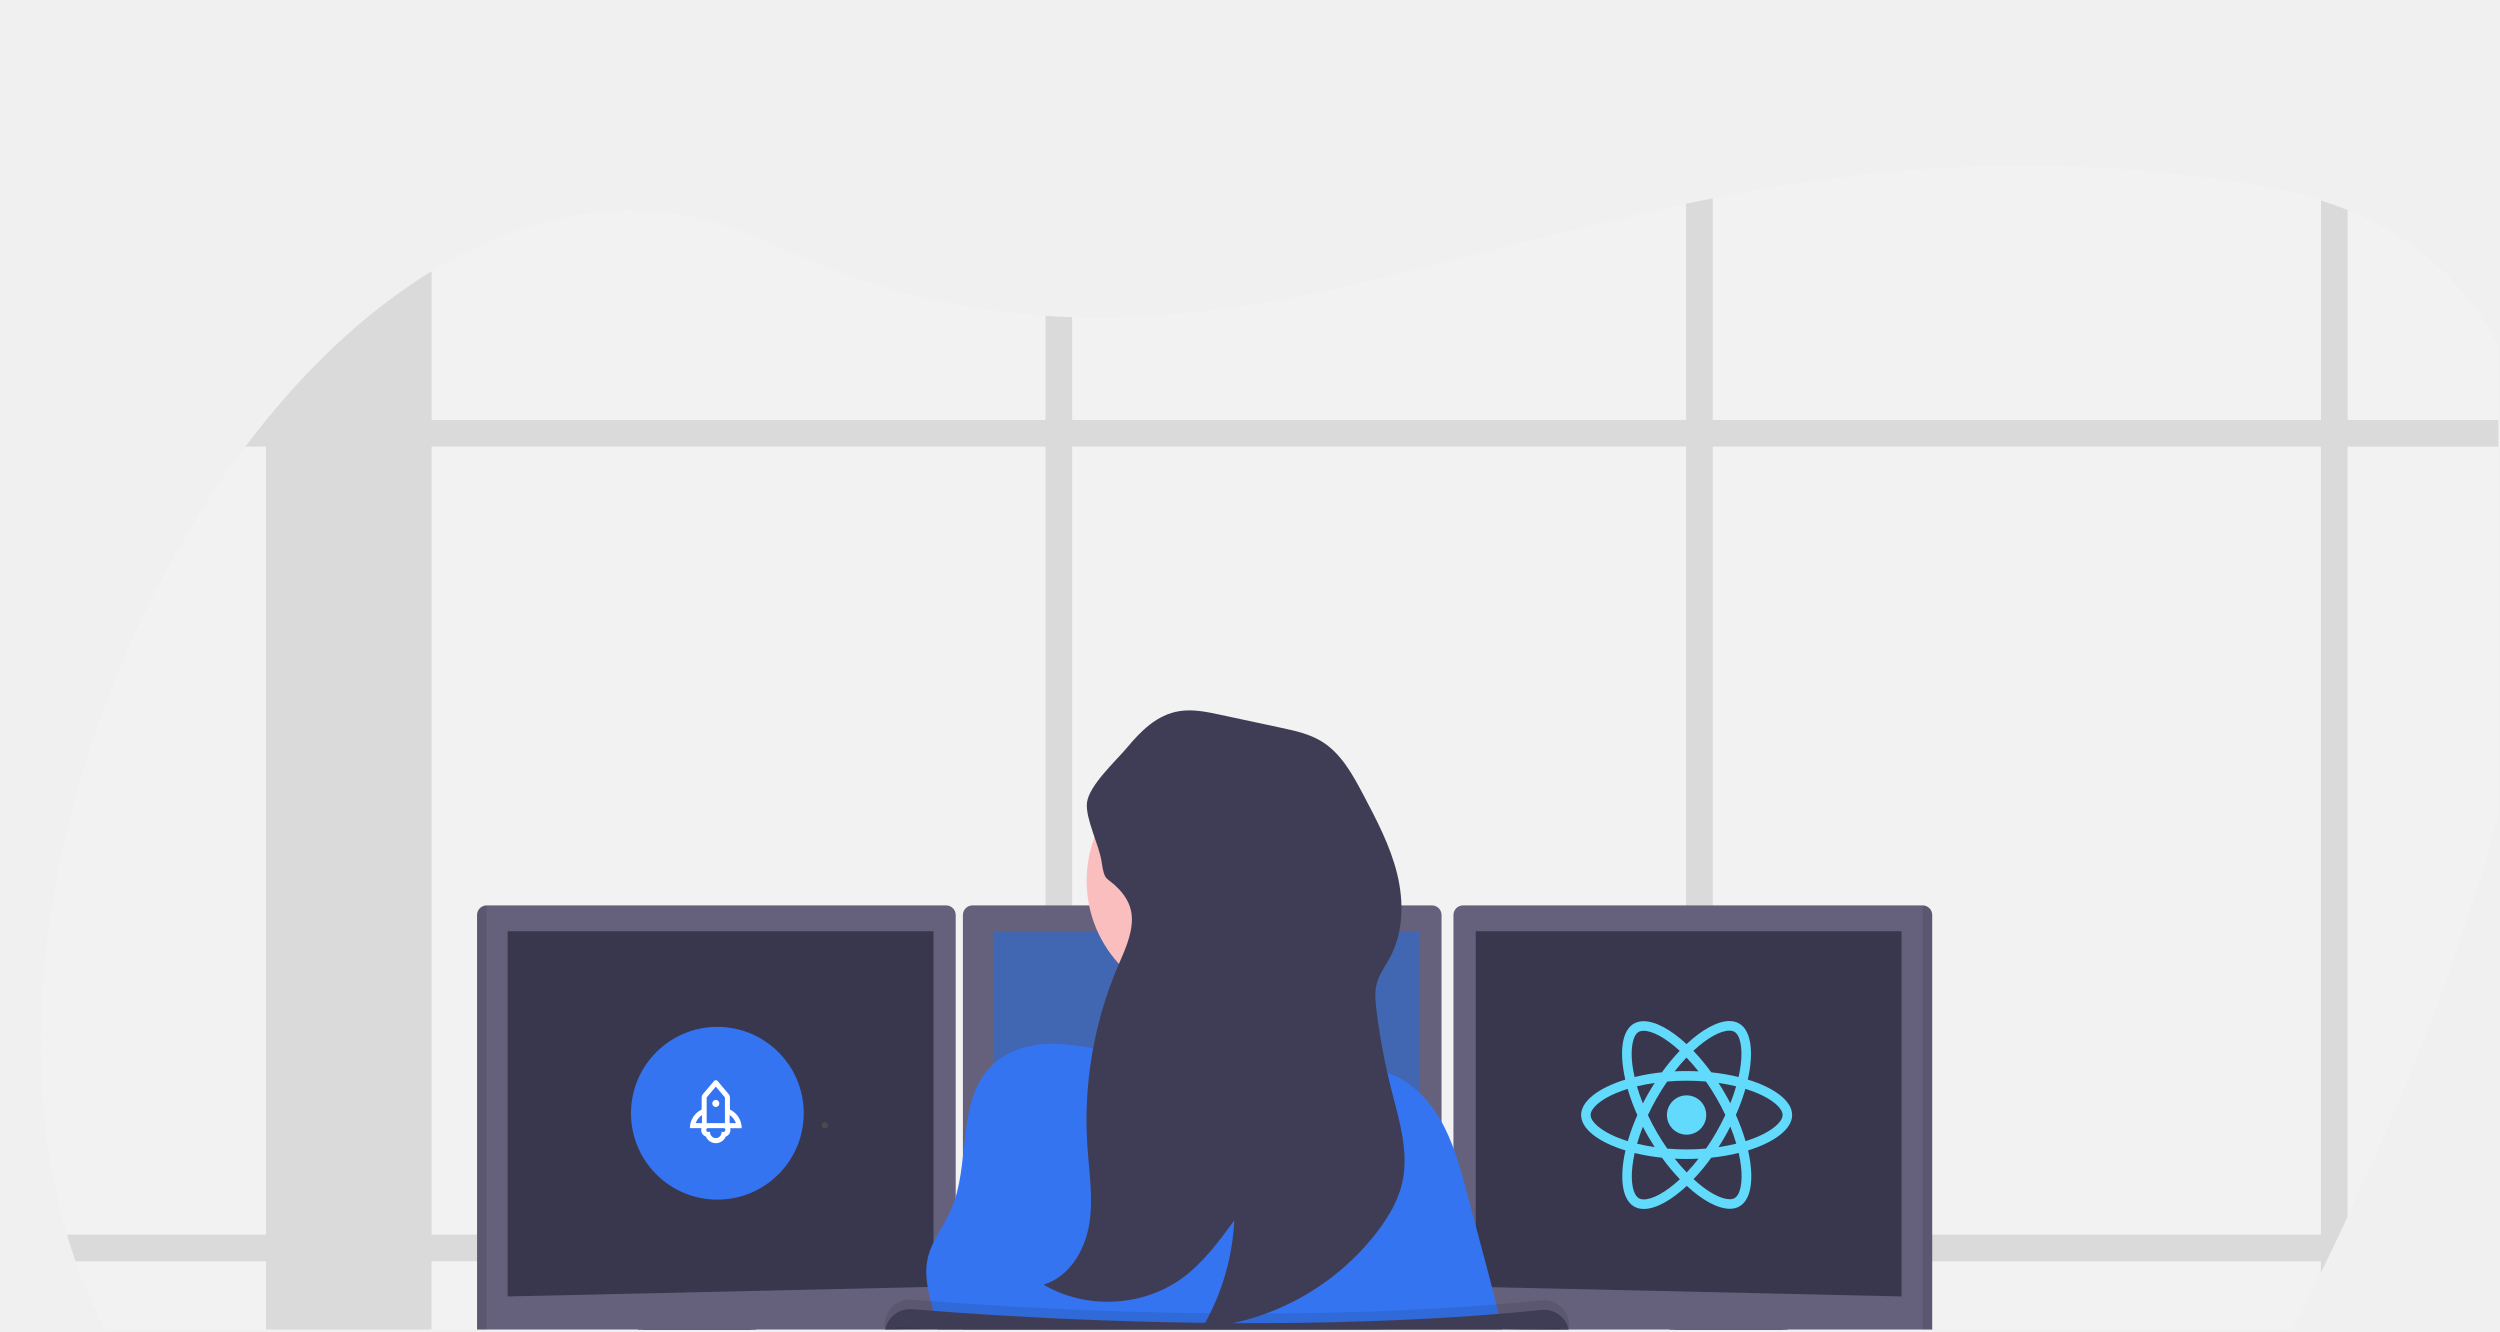
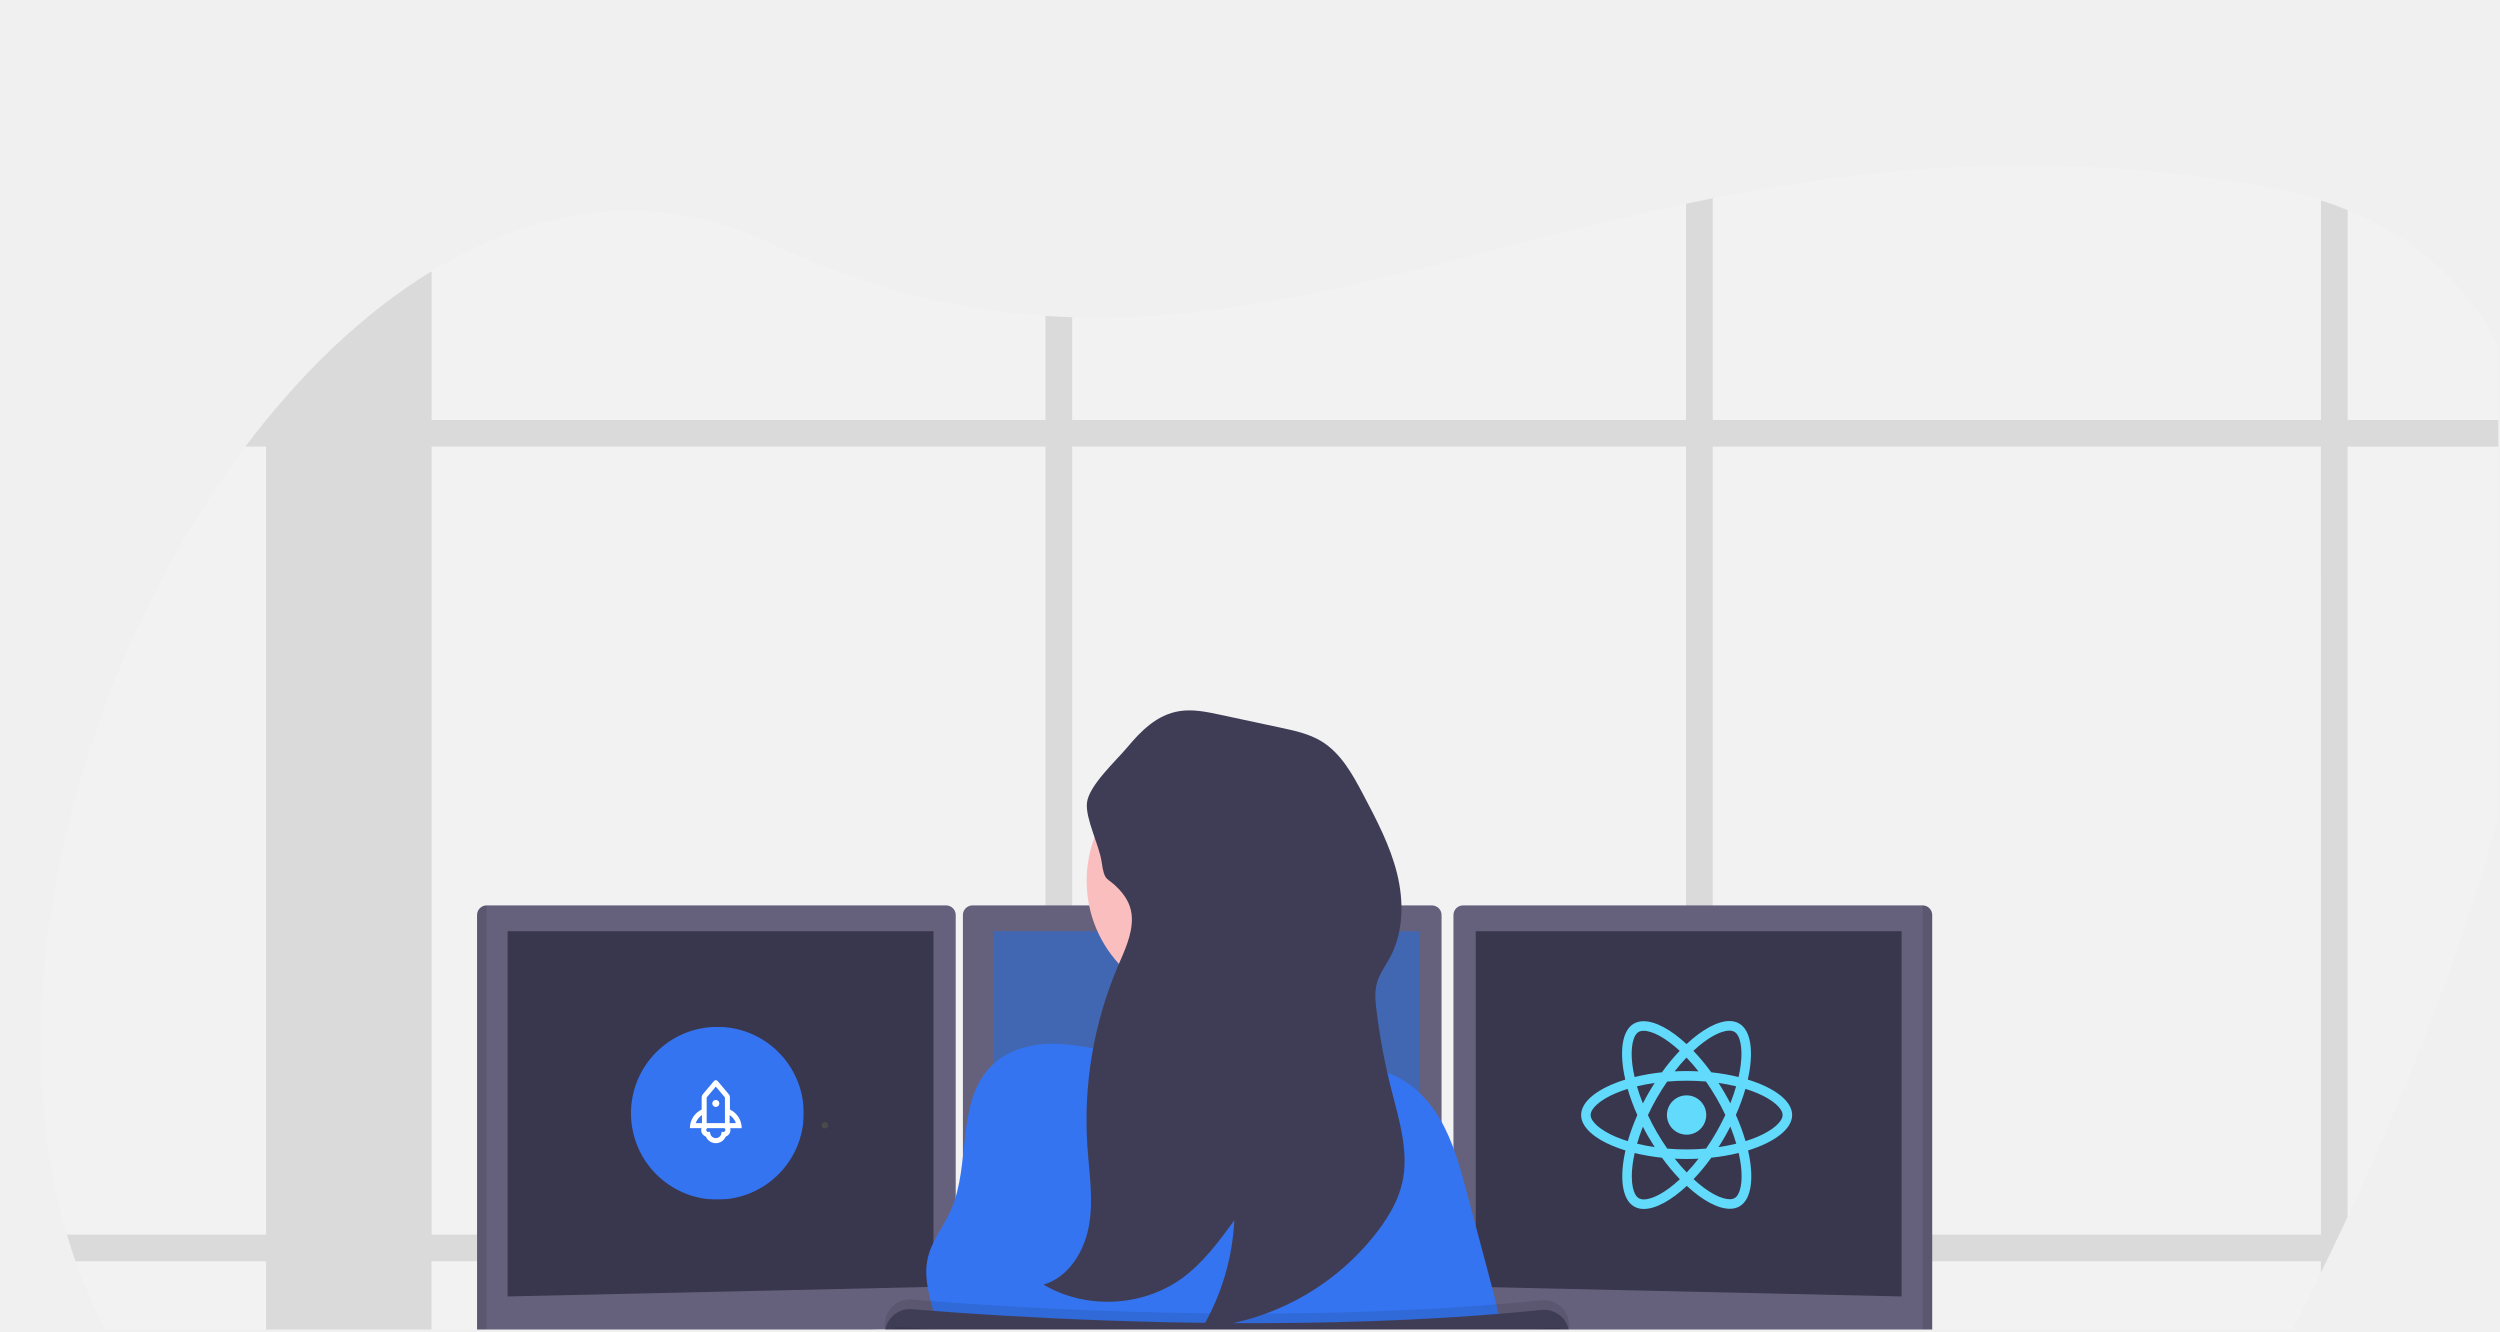
<svg xmlns="http://www.w3.org/2000/svg" width="1042" height="555" viewBox="0 0 1042 555" fill="none">
-   <g clip-path="url(#clip0_12_43)">
-     <path d="M978.469 507.175C977.309 509.675 976.153 512.142 974.999 514.575C973.199 518.355 971.423 522.062 969.669 525.695C968.889 527.305 968.109 528.885 967.349 530.465C958.749 548.035 950.719 563.575 943.899 576.355C937.711 587.935 928.522 597.638 917.296 604.446C906.069 611.255 893.218 614.919 880.089 615.055L728.439 616.705H726.839L713.839 616.845L702.719 616.965L668.619 617.335H667.239L649.879 617.525H649.349L542.349 618.685L446.839 619.685L435.729 619.805L366.729 620.555H366.649L321.899 621.035H321.419L179.919 622.565L137.589 623.025C133.985 623.066 130.381 622.886 126.799 622.485C125.579 622.345 124.359 622.185 123.149 621.995C103.407 618.948 85.305 609.228 71.859 594.455C53.649 574.425 40.399 551.055 31.499 525.695C30.213 522.035 29.013 518.328 27.899 514.575C-2.911 410.425 34.649 276.055 102.249 186.135C105.083 182.375 107.963 178.708 110.889 175.135L110.959 175.055C131.749 149.535 155.059 128.215 179.889 113.055C223.889 86.145 272.639 78.565 320.589 101.155C361.159 120.275 399.039 129.265 435.759 131.705C439.469 131.945 443.179 132.125 446.869 132.235C531.099 134.885 610.039 104.535 702.739 84.945C706.429 84.165 710.129 83.395 713.859 82.665C779.989 69.505 853.349 62.565 940.589 77.155C949.653 78.636 958.596 80.775 967.349 83.555C971.196 84.795 974.903 86.128 978.469 87.555C1020.11 104.495 1042.82 135.795 1052.47 175.015C1053.38 178.655 1054.17 182.358 1054.84 186.125C1071.95 280.465 1021.84 414.285 978.469 507.175Z" fill="#F2F2F2" />
-     <path opacity="0.1" d="M514.009 514.575C513.606 518.315 512.982 522.029 512.139 525.695H605.839V514.575H514.009ZM435.759 577.385L446.869 577.295V549.825C443.059 549.655 439.349 549.485 435.759 549.305V577.385ZM202.839 514.575V525.695H401.339V514.575H202.839ZM1052.52 175.055H978.519V87.565C974.953 86.118 971.246 84.785 967.399 83.565V175.055H713.859V82.635C710.129 83.365 706.429 84.135 702.739 84.915V175.055H446.869V132.205C443.179 132.095 439.469 131.915 435.759 131.675V175.055H179.889V113.055C155.059 128.215 131.749 149.535 110.959 175.055H110.889V175.135C107.956 178.735 105.076 182.402 102.249 186.135H110.889V514.575H27.889C28.996 518.328 30.196 522.035 31.489 525.695H110.879V619.315C114.874 620.537 118.951 621.469 123.079 622.105C124.289 622.295 125.509 622.455 126.729 622.595C130.311 622.996 133.915 623.176 137.519 623.135L179.849 622.675V525.675H435.759V619.885L446.869 619.765V525.695H702.739V617.055L713.859 616.935V525.695H967.349V530.465C968.109 528.885 968.889 527.305 969.669 525.695C971.423 522.062 973.199 518.355 974.999 514.575C976.153 512.148 977.309 509.682 978.469 507.175V186.175H1054.89C1054.22 182.382 1053.43 178.675 1052.52 175.055ZM179.889 514.575V186.135H435.759V514.575H179.889ZM446.889 514.575V186.135H702.739V514.575H446.889ZM967.369 514.575H713.859V186.135H967.349L967.369 514.575Z" fill="black" />
-     <path d="M313.089 552.625V577.115C313.09 578.275 312.761 579.411 312.142 580.392C311.522 581.373 310.637 582.157 309.589 582.655C308.809 583.033 307.956 583.238 307.089 583.255L272.189 583.995C271.257 584.017 270.333 583.822 269.489 583.425C268.423 582.936 267.52 582.152 266.887 581.164C266.254 580.177 265.918 579.028 265.919 577.855V552.625H313.089Z" fill="#3F3D56" />
-     <path opacity="0.1" d="M313.089 552.625V577.115C313.09 578.275 312.761 579.411 312.142 580.392C311.522 581.373 310.637 582.157 309.589 582.655C308.809 583.033 307.956 583.238 307.089 583.255L272.189 583.995C271.257 584.017 270.333 583.822 269.489 583.425C268.423 582.936 267.52 582.152 266.887 581.164C266.254 580.177 265.918 579.028 265.919 577.855V552.625H313.089Z" fill="black" />
-     <path d="M315.089 552.625V577.115C315.09 578.275 314.761 579.411 314.142 580.392C313.522 581.373 312.637 582.157 311.589 582.655C310.809 583.033 309.956 583.238 309.089 583.255L274.189 583.995C273.257 584.017 272.333 583.822 271.489 583.425C270.423 582.936 269.52 582.152 268.887 581.164C268.254 580.177 267.918 579.028 267.919 577.855V552.625H315.089Z" fill="#3F3D56" />
-     <path d="M745.079 552.615H697.909V584.115H745.079V552.615Z" fill="#3F3D56" />
-     <path opacity="0.1" d="M745.079 552.615H697.909V584.115H745.079V552.615Z" fill="black" />
-     <path d="M743.079 552.615H695.909V584.115H743.079V552.615Z" fill="#3F3D56" />
-     <path opacity="0.1" d="M315.079 552.615V557.585L267.909 558.845V552.615H315.079Z" fill="black" />
-     <path d="M398.339 381.325V549.525C398.327 550.552 397.921 551.535 397.204 552.27C396.487 553.005 395.515 553.437 394.489 553.475L202.839 558.575H202.789C201.746 558.562 200.748 558.142 200.01 557.404C199.273 556.666 198.852 555.669 198.839 554.625V381.325C198.852 380.282 199.273 379.284 200.01 378.546C200.748 377.808 201.746 377.388 202.789 377.375H394.389C395.433 377.388 396.43 377.808 397.168 378.546C397.906 379.284 398.326 380.282 398.339 381.325Z" fill="#65617D" />
-     <path opacity="0.1" d="M202.839 377.375V558.575H202.789C201.746 558.562 200.748 558.142 200.01 557.404C199.273 556.666 198.852 555.669 198.839 554.625V381.325C198.852 380.282 199.273 379.284 200.01 378.546C200.748 377.808 201.746 377.388 202.789 377.375H202.839Z" fill="black" />
-     <path d="M211.579 388.115H389.079V536.365L211.579 540.365V388.115Z" fill="#39374D" />
-     <path opacity="0.1" d="M743.079 552.615V559.025L695.909 557.765V552.615H743.079Z" fill="black" />
-     <path d="M805.339 381.325V554.625C805.326 555.677 804.899 556.682 804.15 557.421C803.401 558.161 802.391 558.575 801.339 558.575L609.649 553.475C608.623 553.437 607.651 553.005 606.935 552.27C606.218 551.535 605.811 550.552 605.799 549.525V381.325C605.812 380.282 606.233 379.284 606.971 378.546C607.708 377.808 608.706 377.388 609.749 377.375H801.349C802.4 377.378 803.407 377.793 804.154 378.532C804.9 379.272 805.326 380.275 805.339 381.325Z" fill="#65617D" />
-     <path opacity="0.1" d="M805.339 381.325V554.625C805.326 555.677 804.899 556.682 804.15 557.421C803.401 558.161 802.391 558.575 801.339 558.575V377.375C802.391 377.375 803.401 377.79 804.15 378.529C804.899 379.268 805.326 380.273 805.339 381.325Z" fill="black" />
-     <path d="M792.579 388.115H615.079V536.365L792.579 540.365V388.115Z" fill="#39374D" />
-     <path d="M600.839 381.325V549.525C600.827 550.552 600.421 551.535 599.704 552.27C598.987 553.005 598.015 553.437 596.989 553.475L405.339 558.575C404.287 558.575 403.277 558.161 402.528 557.421C401.78 556.682 401.352 555.677 401.339 554.625V381.325C401.352 380.282 401.773 379.284 402.51 378.546C403.248 377.808 404.246 377.388 405.289 377.375H596.889C597.933 377.388 598.93 377.808 599.668 378.546C600.406 379.284 600.826 380.282 600.839 381.325Z" fill="#65617D" />
-     <path d="M414.079 388.115H591.579V536.365L414.079 540.365V388.115Z" fill="#4267B2" />
-     <path d="M504.249 418.445C532.598 418.445 555.579 395.464 555.579 367.115C555.579 338.766 532.598 315.785 504.249 315.785C475.9 315.785 452.919 338.766 452.919 367.115C452.919 395.464 475.9 418.445 504.249 418.445Z" fill="#FBBEBE" />
-     <path d="M555.589 446.125C555.589 446.125 456.089 458.125 465.589 446.125C469.029 441.785 469.979 428.925 469.789 414.275C469.729 409.825 469.569 405.215 469.339 400.625C468.239 378.625 465.589 357.125 465.589 357.125C465.589 357.125 552.589 316.125 542.589 348.625C538.589 361.755 539.899 380.195 542.939 397.505C543.829 402.555 544.859 407.505 545.939 412.205C548.575 423.669 551.796 434.99 555.589 446.125Z" fill="#FBBEBE" />
-     <path d="M523.119 442.055C534.629 439.925 546.819 436.055 557.649 440.515C560.499 441.685 563.119 443.395 566.039 444.375C568.959 445.355 572.159 445.595 575.199 446.285C585.879 448.705 594.539 456.835 600.099 466.285C605.659 475.735 608.539 486.425 611.359 497.005L618.259 522.835C624.259 545.285 630.259 567.925 631.649 591.135C548.116 595.917 464.392 596.394 380.809 592.565C386.249 582.225 391.809 571.255 391.349 559.565C390.889 547.875 384.159 536.345 386.589 524.825C388.139 517.485 393.159 511.435 396.229 504.605C404.979 485.085 398.169 458.815 413.549 443.955C420.469 437.275 430.549 434.745 440.179 435.065C452.459 435.475 465.029 439.305 477.179 441.175C492.739 443.535 507.439 444.935 523.119 442.055Z" fill="#3574F0" />
-     <path opacity="0.1" d="M654.019 553.225L653.919 554.655V554.755L653.749 557.055L652.419 575.565L650.809 597.865L650.349 604.145L649.349 617.585V617.755L542.349 618.755L366.759 620.655V621.495H366.619V620.375L367.069 606.015L367.929 577.955L368.669 554.165L368.739 551.795C368.783 550.365 369.118 548.958 369.723 547.661C370.329 546.365 371.193 545.205 372.261 544.253C373.33 543.301 374.582 542.578 375.94 542.126C377.298 541.674 378.733 541.504 380.159 541.625C384.879 542.025 391.009 542.515 398.339 543.035L401.339 543.255C443.669 546.195 521.899 549.995 600.839 545.255C602.499 545.165 604.169 545.065 605.839 544.945C618.079 544.175 630.309 543.185 642.419 541.945C643.95 541.785 645.498 541.962 646.953 542.464C648.408 542.966 649.735 543.782 650.841 544.852C651.947 545.923 652.804 547.223 653.354 548.661C653.903 550.099 654.13 551.64 654.019 553.175V553.225Z" fill="black" />
-     <path d="M366.729 621.495V620.655L542.349 618.745L649.349 617.745H649.649V617.575L650.649 604.135L651.079 598.135L652.719 575.525L654.009 557.625V557.185C654.069 556.36 654.032 555.531 653.899 554.715C653.905 554.682 653.905 554.648 653.899 554.615C653.625 552.927 652.938 551.334 651.899 549.975C650.798 548.563 649.355 547.455 647.707 546.755C646.059 546.055 644.26 545.787 642.479 545.975C630.369 547.215 618.139 548.205 605.899 548.975C604.229 549.095 602.559 549.195 600.899 549.285C521.959 553.975 443.729 550.175 401.399 547.285L398.399 547.065C391.069 546.545 384.939 546.065 380.219 545.655C377.623 545.436 375.037 546.186 372.961 547.762C370.886 549.337 369.467 551.625 368.979 554.185C368.878 554.726 368.818 555.275 368.799 555.825L368.119 577.985L367.189 606.055L366.749 620.415V621.535L366.729 621.495Z" fill="#3F3D56" />
-     <path opacity="0.1" d="M654.319 560.235L653.089 575.565L651.259 598.415L650.799 604.135L649.799 616.945L649.739 617.585V617.755L649.589 619.235L649.699 617.755H649.409L542.409 618.755L366.759 620.655V620.375L367.249 606.015L368.249 577.955L368.889 559.305C368.921 558.244 369.217 557.208 369.752 556.291C370.286 555.374 371.042 554.605 371.949 554.055C373.082 553.361 374.406 553.046 375.729 553.155C377.829 553.325 380.409 553.525 383.419 553.745C388.309 554.105 394.339 554.525 401.359 554.965C414.359 555.785 430.669 556.665 449.359 557.385C501.359 559.385 571.559 560.055 638.239 554.215C641.239 553.955 644.339 553.665 647.369 553.375C648.569 553.256 649.777 553.485 650.849 554.035C651.153 554.186 651.441 554.367 651.709 554.575C652.58 555.206 653.269 556.054 653.709 557.035C653.811 557.23 653.895 557.435 653.959 557.645C654.26 558.474 654.382 559.356 654.319 560.235Z" fill="black" />
-     <path d="M471.779 382.845C471.859 389.845 468.619 396.445 465.869 402.915C455.857 426.483 451.52 452.074 453.209 477.625C453.939 488.625 455.789 499.625 453.939 510.525C452.089 521.425 445.509 532.295 434.939 535.425C452.469 545.875 476.199 544.775 492.699 532.765C501.489 526.365 508.039 517.435 514.449 508.655C513.688 524.427 509.121 539.781 501.139 553.405C515.567 552.128 529.566 547.834 542.229 540.802C554.893 533.77 565.938 524.157 574.649 512.585C578.959 506.775 582.709 500.395 584.369 493.355C587.459 480.355 583.149 466.845 579.859 453.855C577.11 442.996 575.049 431.974 573.689 420.855C573.259 417.295 572.909 413.635 573.789 410.155C574.789 406.085 577.459 402.645 579.429 398.935C585.029 388.395 585.159 375.635 582.289 364.055C579.419 352.475 573.799 341.795 568.229 331.245C563.769 322.785 558.929 313.935 550.769 308.965C545.669 305.865 539.769 304.575 533.889 303.325L508.519 297.895C502.969 296.705 497.259 295.515 491.649 296.385C482.179 297.865 475.509 304.705 469.649 311.725C465.059 317.185 453.839 327.435 453.049 334.585C452.329 341.175 458.149 352.215 459.139 359.165C460.439 368.165 461.359 365.165 466.439 370.685C469.649 374.105 471.719 378.055 471.779 382.845Z" fill="#3F3D56" />
-     <path d="M343.735 467.722L343.216 467.861C342.683 468.004 342.367 468.553 342.51 469.086L342.649 469.605C342.792 470.138 343.34 470.455 343.874 470.312L344.392 470.173C344.926 470.03 345.242 469.481 345.099 468.948L344.96 468.429C344.817 467.896 344.269 467.579 343.735 467.722Z" fill="#4A4A4A" />
-     <path d="M746.968 464.739C746.968 458.912 739.668 453.389 728.481 449.964C731.063 438.564 729.915 429.487 724.859 426.582C723.634 425.896 722.247 425.551 720.843 425.582V429.582C721.553 429.56 722.257 429.72 722.887 430.048C725.326 431.448 726.387 436.772 725.559 443.622C725.359 445.307 725.039 447.083 724.645 448.894C720.897 447.991 717.094 447.338 713.259 446.94C710.975 443.789 708.483 440.794 705.8 437.975C711.645 432.542 717.132 429.565 720.862 429.565V425.56C715.931 425.56 709.476 429.074 702.949 435.171C696.422 429.11 689.967 425.632 685.036 425.632V429.632C688.748 429.632 694.252 432.591 700.098 437.988C697.428 440.797 694.954 443.787 692.693 446.935C688.852 447.329 685.043 447.988 681.293 448.907C680.881 447.114 680.576 445.375 680.361 443.707C679.518 436.857 680.561 431.532 682.979 430.115C683.612 429.777 684.325 429.616 685.041 429.649V425.649C683.626 425.618 682.228 425.963 680.989 426.649C675.95 429.549 674.821 438.609 677.421 449.977C666.268 453.42 659.006 458.924 659.006 464.734C659.006 470.562 666.306 476.084 677.493 479.509C674.911 490.909 676.059 499.986 681.115 502.891C682.346 503.579 683.739 503.925 685.149 503.891C690.08 503.891 696.535 500.377 703.062 494.28C709.589 500.341 716.044 503.819 720.975 503.819C722.391 503.85 723.789 503.505 725.027 502.819C730.066 499.919 731.195 490.859 728.595 479.491C739.706 476.071 746.968 470.548 746.968 464.739ZM723.622 452.779C722.959 455.092 722.134 457.479 721.201 459.862C720.466 458.428 719.695 456.993 718.852 455.562C718.027 454.128 717.152 452.729 716.27 451.362C718.817 451.739 721.273 452.205 723.622 452.779ZM715.41 471.879C714.01 474.3 712.577 476.595 711.089 478.729C708.417 478.962 705.71 479.088 702.989 479.088C700.281 479.088 697.574 478.962 694.92 478.747C693.432 476.614 691.986 474.342 690.581 471.933C689.219 469.584 687.975 467.206 686.851 464.797C687.963 462.397 689.218 459.992 690.563 457.643C691.963 455.222 693.396 452.927 694.884 450.793C697.556 450.56 700.263 450.434 702.984 450.434C705.692 450.434 708.399 450.56 711.053 450.775C712.541 452.908 713.988 455.18 715.392 457.589C716.755 459.938 717.998 462.316 719.122 464.725C717.992 467.124 716.755 469.526 715.41 471.875V471.879ZM721.202 469.548C722.17 471.948 722.995 474.353 723.676 476.684C721.327 477.258 718.853 477.742 716.289 478.118C717.168 476.737 718.046 475.318 718.871 473.868C719.7 472.431 720.467 470.979 721.2 469.544L721.202 469.548ZM703.02 488.676C701.261 486.85 699.597 484.935 698.035 482.938C699.649 483.01 701.298 483.064 702.966 483.064C704.651 483.064 706.319 483.028 707.951 482.938C706.412 484.938 704.766 486.854 703.02 488.676ZM689.68 478.115C687.134 477.738 684.68 477.272 682.328 476.698C682.991 474.385 683.816 471.998 684.749 469.615C685.484 471.049 686.255 472.484 687.098 473.915C687.941 475.346 688.8 476.752 689.68 478.115ZM702.93 440.801C704.689 442.627 706.353 444.542 707.915 446.539C706.301 446.467 704.652 446.413 702.984 446.413C701.298 446.413 699.631 446.449 697.999 446.539C699.538 444.539 701.184 442.623 702.93 440.801ZM689.662 451.36C688.783 452.741 687.905 454.16 687.08 455.61C686.255 457.044 685.48 458.479 684.749 459.91C683.781 457.51 682.956 455.105 682.275 452.774C684.623 452.223 687.1 451.739 689.662 451.36ZM673.435 473.809C667.087 471.101 662.981 467.551 662.981 464.736C662.981 461.921 667.087 458.353 673.435 455.663C674.977 455 676.663 454.408 678.402 453.852C679.499 457.579 680.847 461.227 682.436 464.772C680.864 468.299 679.534 471.93 678.455 475.638C676.68 475.085 674.994 474.475 673.434 473.812L673.435 473.809ZM683.082 499.432C680.643 498.032 679.582 492.708 680.41 485.858C680.61 484.172 680.93 482.397 681.324 480.586C685.072 481.489 688.876 482.142 692.71 482.54C694.994 485.691 697.486 488.686 700.169 491.505C694.324 496.938 688.837 499.915 685.107 499.915C684.403 499.924 683.707 499.759 683.081 499.435L683.082 499.432ZM725.614 485.769C726.457 492.619 725.414 497.944 722.996 499.361C722.363 499.699 721.651 499.86 720.934 499.827C717.222 499.827 711.718 496.868 705.872 491.471C708.542 488.662 711.017 485.672 713.277 482.524C717.118 482.13 720.927 481.471 724.677 480.552C725.081 482.274 725.393 484.017 725.613 485.772L725.614 485.769ZM732.514 473.809C730.972 474.472 729.286 475.064 727.547 475.62C726.45 471.893 725.103 468.245 723.513 464.7C725.086 461.173 726.416 457.542 727.494 453.834C729.269 454.39 730.955 454.999 732.533 455.663C738.881 458.371 742.987 461.921 742.987 464.736C742.97 467.554 738.864 471.122 732.516 473.812L732.514 473.809Z" fill="#61DAFB" />
-     <path d="M702.966 472.932C707.492 472.932 711.16 469.263 711.16 464.738C711.16 460.213 707.492 456.544 702.966 456.544C698.441 456.544 694.772 460.213 694.772 464.738C694.772 469.263 698.441 472.932 702.966 472.932Z" fill="#61DAFB" />
-     <g clip-path="url(#clip1_12_43)">
+   <g clip-path="url(#clip0_13_94)">
+     <mask id="mask0_13_94" style="mask-type:luminance" maskUnits="userSpaceOnUse" x="0" y="0" width="1042" height="555">
+       <path d="M1041.28 0H0V554.141H1041.28V0Z" fill="white" />
+     </mask>
+     <g mask="url(#mask0_13_94)">
+       <path d="M978.469 507.175C977.309 509.675 976.153 512.142 974.999 514.575C973.199 518.355 971.423 522.062 969.669 525.695C968.889 527.305 968.109 528.885 967.349 530.465C958.749 548.035 950.719 563.575 943.899 576.355C937.711 587.935 928.522 597.638 917.296 604.446C906.069 611.255 893.218 614.919 880.089 615.055L728.439 616.705H726.839L713.839 616.845L702.719 616.965L668.619 617.335H667.239L649.879 617.525H649.349L542.349 618.685L446.839 619.685L435.729 619.805L366.729 620.555H366.649L321.899 621.035H321.419L179.919 622.565L137.589 623.025C133.985 623.066 130.381 622.886 126.799 622.485C125.579 622.345 124.359 622.185 123.149 621.995C103.407 618.948 85.305 609.228 71.859 594.455C53.649 574.425 40.399 551.055 31.499 525.695C30.213 522.035 29.013 518.328 27.899 514.575C-2.911 410.425 34.649 276.055 102.249 186.135C105.083 182.375 107.963 178.708 110.889 175.135L110.959 175.055C131.749 149.535 155.059 128.215 179.889 113.055C223.889 86.145 272.639 78.565 320.589 101.155C361.159 120.275 399.039 129.265 435.759 131.705C439.469 131.945 443.179 132.125 446.869 132.235C531.099 134.885 610.039 104.535 702.739 84.945C706.429 84.165 710.129 83.395 713.859 82.665C779.989 69.505 853.349 62.565 940.589 77.155C949.653 78.636 958.596 80.775 967.349 83.555C971.196 84.795 974.903 86.128 978.469 87.555C1020.11 104.495 1042.82 135.795 1052.47 175.015C1053.38 178.655 1054.17 182.358 1054.84 186.125C1071.95 280.465 1021.84 414.285 978.469 507.175Z" fill="#F2F2F2" />
+       <path opacity="0.1" d="M514.009 514.575C513.606 518.315 512.982 522.029 512.139 525.695H605.839V514.575H514.009ZM435.759 577.385L446.869 577.295V549.825C443.059 549.655 439.349 549.485 435.759 549.305V577.385ZM202.839 514.575V525.695H401.339V514.575H202.839ZM1052.52 175.055H978.519V87.565C974.953 86.118 971.246 84.785 967.399 83.565V175.055H713.859V82.635C710.129 83.365 706.429 84.135 702.739 84.915V175.055H446.869V132.205C443.179 132.095 439.469 131.915 435.759 131.675V175.055H179.889V113.055C155.059 128.215 131.749 149.535 110.959 175.055H110.889V175.135C107.956 178.735 105.076 182.402 102.249 186.135H110.889V514.575H27.889C28.996 518.328 30.196 522.035 31.489 525.695H110.879V619.315C114.874 620.537 118.951 621.469 123.079 622.105C124.289 622.295 125.509 622.455 126.729 622.595C130.311 622.996 133.915 623.176 137.519 623.135L179.849 622.675V525.675H435.759V619.885L446.869 619.765V525.695H702.739V617.055L713.859 616.935V525.695H967.349V530.465C968.109 528.885 968.889 527.305 969.669 525.695C971.423 522.062 973.199 518.355 974.999 514.575C976.153 512.148 977.309 509.682 978.469 507.175V186.175H1054.89C1054.22 182.382 1053.43 178.675 1052.52 175.055ZM179.889 514.575V186.135H435.759V514.575H179.889ZM446.889 514.575V186.135H702.739V514.575H446.889ZM967.369 514.575H713.859V186.135H967.349L967.369 514.575Z" fill="black" />
+       <path d="M313.089 552.625V577.115C313.09 578.275 312.761 579.411 312.142 580.392C311.522 581.373 310.637 582.157 309.589 582.655C308.809 583.033 307.956 583.238 307.089 583.255L272.189 583.995C271.257 584.017 270.333 583.822 269.489 583.425C268.423 582.936 267.52 582.152 266.887 581.164C266.254 580.177 265.918 579.028 265.919 577.855V552.625H313.089Z" fill="#3F3D56" />
+       <path opacity="0.1" d="M313.089 552.625V577.115C313.09 578.275 312.761 579.411 312.142 580.392C311.522 581.373 310.637 582.157 309.589 582.655C308.809 583.033 307.956 583.238 307.089 583.255L272.189 583.995C271.257 584.017 270.333 583.822 269.489 583.425C268.423 582.936 267.52 582.152 266.887 581.164C266.254 580.177 265.918 579.028 265.919 577.855V552.625H313.089Z" fill="black" />
+       <path d="M315.089 552.625V577.115C315.09 578.275 314.761 579.411 314.142 580.392C313.522 581.373 312.637 582.157 311.589 582.655C310.809 583.033 309.956 583.238 309.089 583.255L274.189 583.995C273.257 584.017 272.333 583.822 271.489 583.425C270.423 582.936 269.52 582.152 268.887 581.164C268.254 580.177 267.918 579.028 267.919 577.855V552.625H315.089Z" fill="#3F3D56" />
+       <path d="M745.079 552.615H697.909V584.115H745.079V552.615Z" fill="#3F3D56" />
+       <path opacity="0.1" d="M745.079 552.615H697.909V584.115H745.079V552.615Z" fill="black" />
+       <path d="M743.079 552.615H695.909V584.115H743.079V552.615Z" fill="#3F3D56" />
+       <path opacity="0.1" d="M315.079 552.615V557.585L267.909 558.845V552.615H315.079Z" fill="black" />
+       <path d="M398.339 381.325V549.525C398.327 550.552 397.921 551.535 397.204 552.27C396.487 553.005 395.515 553.437 394.489 553.475L202.839 558.575H202.789C201.746 558.562 200.748 558.142 200.01 557.404C199.273 556.666 198.852 555.669 198.839 554.625V381.325C198.852 380.282 199.273 379.284 200.01 378.546C200.748 377.808 201.746 377.388 202.789 377.375H394.389C395.433 377.388 396.43 377.808 397.168 378.546C397.906 379.284 398.326 380.282 398.339 381.325Z" fill="#65617D" />
+       <path opacity="0.1" d="M202.839 377.375V558.575H202.789C201.746 558.562 200.748 558.142 200.01 557.404C199.273 556.666 198.852 555.669 198.839 554.625V381.325C198.852 380.282 199.273 379.284 200.01 378.546C200.748 377.808 201.746 377.388 202.789 377.375H202.839Z" fill="black" />
+       <path d="M211.579 388.115H389.079V536.365L211.579 540.365V388.115Z" fill="#39374D" />
+       <path opacity="0.1" d="M743.079 552.615V559.025L695.909 557.765V552.615H743.079Z" fill="black" />
+       <path d="M805.339 381.325V554.625C805.326 555.677 804.899 556.682 804.15 557.421C803.401 558.161 802.391 558.575 801.339 558.575L609.649 553.475C608.623 553.437 607.651 553.005 606.935 552.27C606.218 551.535 605.811 550.552 605.799 549.525V381.325C605.812 380.282 606.233 379.284 606.971 378.546C607.708 377.808 608.706 377.388 609.749 377.375H801.349C802.4 377.378 803.407 377.793 804.154 378.532C804.9 379.272 805.326 380.275 805.339 381.325Z" fill="#65617D" />
+       <path opacity="0.1" d="M805.339 381.325V554.625C805.326 555.677 804.899 556.682 804.15 557.421C803.401 558.161 802.391 558.575 801.339 558.575V377.375C802.391 377.375 803.401 377.79 804.15 378.529C804.899 379.268 805.326 380.273 805.339 381.325Z" fill="black" />
+       <path d="M792.579 388.115H615.079V536.365L792.579 540.365V388.115Z" fill="#39374D" />
+       <path d="M600.839 381.325V549.525C600.827 550.552 600.421 551.535 599.704 552.27C598.987 553.005 598.015 553.437 596.989 553.475L405.339 558.575C404.287 558.575 403.277 558.161 402.528 557.421C401.78 556.682 401.352 555.677 401.339 554.625V381.325C401.352 380.282 401.773 379.284 402.51 378.546C403.248 377.808 404.246 377.388 405.289 377.375H596.889C597.933 377.388 598.93 377.808 599.668 378.546C600.406 379.284 600.826 380.282 600.839 381.325Z" fill="#65617D" />
+       <path d="M414.079 388.115H591.579V536.365L414.079 540.365V388.115Z" fill="#4267B2" />
+       <path d="M504.249 418.445C532.598 418.445 555.579 395.464 555.579 367.115C555.579 338.766 532.598 315.785 504.249 315.785C475.9 315.785 452.919 338.766 452.919 367.115C452.919 395.464 475.9 418.445 504.249 418.445Z" fill="#FBBEBE" />
+       <path d="M555.589 446.125C555.589 446.125 456.089 458.125 465.589 446.125C469.029 441.785 469.979 428.925 469.789 414.275C469.729 409.825 469.569 405.215 469.339 400.625C468.239 378.625 465.589 357.125 465.589 357.125C465.589 357.125 552.589 316.125 542.589 348.625C538.589 361.755 539.899 380.195 542.939 397.505C543.829 402.555 544.859 407.505 545.939 412.205C548.575 423.669 551.796 434.99 555.589 446.125Z" fill="#FBBEBE" />
+       <path d="M523.119 442.055C534.629 439.925 546.819 436.055 557.649 440.515C560.499 441.685 563.119 443.395 566.039 444.375C568.959 445.355 572.159 445.595 575.199 446.285C585.879 448.705 594.539 456.835 600.099 466.285C605.659 475.735 608.539 486.425 611.359 497.005L618.259 522.835C624.259 545.285 630.259 567.925 631.649 591.135C548.116 595.917 464.392 596.394 380.809 592.565C386.249 582.225 391.809 571.255 391.349 559.565C390.889 547.875 384.159 536.345 386.589 524.825C388.139 517.485 393.159 511.435 396.229 504.605C404.979 485.085 398.169 458.815 413.549 443.955C420.469 437.275 430.549 434.745 440.179 435.065C452.459 435.475 465.029 439.305 477.179 441.175C492.739 443.535 507.439 444.935 523.119 442.055Z" fill="#3574F0" />
+       <path opacity="0.1" d="M654.019 553.225L653.919 554.655V554.755L653.749 557.055L652.419 575.565L650.809 597.865L650.349 604.145L649.349 617.585V617.755L542.349 618.755L366.759 620.655V621.495H366.619V620.375L367.069 606.015L367.929 577.955L368.669 554.165L368.739 551.795C368.783 550.365 369.118 548.958 369.723 547.661C370.329 546.365 371.193 545.205 372.261 544.253C373.33 543.301 374.582 542.578 375.94 542.126C377.298 541.674 378.733 541.504 380.159 541.625C384.879 542.025 391.009 542.515 398.339 543.035L401.339 543.255C443.669 546.195 521.899 549.995 600.839 545.255C602.499 545.165 604.169 545.065 605.839 544.945C618.079 544.175 630.309 543.185 642.419 541.945C643.95 541.785 645.498 541.962 646.953 542.464C648.408 542.966 649.735 543.782 650.841 544.852C651.947 545.923 652.804 547.223 653.354 548.661C653.903 550.099 654.13 551.64 654.019 553.175V553.225Z" fill="black" />
+       <path d="M366.729 621.495V620.655L542.349 618.745L649.349 617.745H649.649V617.575L650.649 604.135L651.079 598.135L652.719 575.525L654.009 557.625V557.185C654.069 556.36 654.032 555.531 653.899 554.715C653.905 554.682 653.905 554.648 653.899 554.615C653.625 552.927 652.938 551.334 651.899 549.975C650.798 548.563 649.355 547.455 647.707 546.755C646.059 546.055 644.26 545.787 642.479 545.975C630.369 547.215 618.139 548.205 605.899 548.975C604.229 549.095 602.559 549.195 600.899 549.285C521.959 553.975 443.729 550.175 401.399 547.285L398.399 547.065C391.069 546.545 384.939 546.065 380.219 545.655C377.623 545.436 375.037 546.186 372.961 547.762C370.886 549.337 369.467 551.625 368.979 554.185C368.878 554.726 368.818 555.275 368.799 555.825L368.119 577.985L367.189 606.055L366.749 620.415V621.535L366.729 621.495Z" fill="#3F3D56" />
+       <path opacity="0.1" d="M654.319 560.235L653.089 575.565L651.259 598.415L650.799 604.135L649.799 616.945L649.739 617.585V617.755L649.589 619.235L649.699 617.755H649.409L542.409 618.755L366.759 620.655V620.375L367.249 606.015L368.249 577.955L368.889 559.305C368.921 558.244 369.217 557.208 369.752 556.291C370.286 555.374 371.042 554.605 371.949 554.055C373.082 553.361 374.406 553.046 375.729 553.155C377.829 553.325 380.409 553.525 383.419 553.745C388.309 554.105 394.339 554.525 401.359 554.965C414.359 555.785 430.669 556.665 449.359 557.385C501.359 559.385 571.559 560.055 638.239 554.215C641.239 553.955 644.339 553.665 647.369 553.375C648.569 553.256 649.777 553.485 650.849 554.035C651.153 554.186 651.441 554.367 651.709 554.575C652.58 555.206 653.269 556.054 653.709 557.035C653.811 557.23 653.895 557.435 653.959 557.645C654.26 558.474 654.382 559.356 654.319 560.235Z" fill="black" />
+       <path d="M471.779 382.845C471.859 389.845 468.619 396.445 465.869 402.915C455.857 426.483 451.52 452.074 453.209 477.625C453.939 488.625 455.789 499.625 453.939 510.525C452.089 521.425 445.509 532.295 434.939 535.425C452.469 545.875 476.199 544.775 492.699 532.765C501.489 526.365 508.039 517.435 514.449 508.655C513.688 524.427 509.121 539.781 501.139 553.405C515.567 552.128 529.566 547.834 542.229 540.802C554.893 533.77 565.938 524.157 574.649 512.585C578.959 506.775 582.709 500.395 584.369 493.355C587.459 480.355 583.149 466.845 579.859 453.855C577.11 442.996 575.049 431.974 573.689 420.855C573.259 417.295 572.909 413.635 573.789 410.155C574.789 406.085 577.459 402.645 579.429 398.935C585.029 388.395 585.159 375.635 582.289 364.055C579.419 352.475 573.799 341.795 568.229 331.245C563.769 322.785 558.929 313.935 550.769 308.965C545.669 305.865 539.769 304.575 533.889 303.325L508.519 297.895C502.969 296.705 497.259 295.515 491.649 296.385C482.179 297.865 475.509 304.705 469.649 311.725C465.059 317.185 453.839 327.435 453.049 334.585C452.329 341.175 458.149 352.215 459.139 359.165C460.439 368.165 461.359 365.165 466.439 370.685C469.649 374.105 471.719 378.055 471.779 382.845Z" fill="#3F3D56" />
+       <path d="M343.735 467.722L343.216 467.861C342.683 468.004 342.367 468.553 342.51 469.086L342.649 469.605C342.792 470.138 343.34 470.455 343.874 470.312L344.392 470.173C344.926 470.03 345.242 469.481 345.099 468.948L344.96 468.429C344.817 467.896 344.269 467.579 343.735 467.722Z" fill="#4A4A4A" />
+       <path d="M746.968 464.739C746.968 458.912 739.668 453.389 728.481 449.964C731.063 438.564 729.915 429.487 724.859 426.582C723.634 425.896 722.247 425.551 720.843 425.582V429.582C721.553 429.56 722.257 429.72 722.887 430.048C725.326 431.448 726.387 436.772 725.559 443.622C725.359 445.307 725.039 447.083 724.645 448.894C720.897 447.991 717.094 447.338 713.259 446.94C710.975 443.789 708.483 440.794 705.8 437.975C711.645 432.542 717.132 429.565 720.862 429.565V425.56C715.931 425.56 709.476 429.074 702.949 435.171C696.422 429.11 689.967 425.632 685.036 425.632V429.632C688.748 429.632 694.252 432.591 700.098 437.988C697.428 440.797 694.954 443.787 692.693 446.935C688.852 447.329 685.043 447.988 681.293 448.907C680.881 447.114 680.576 445.375 680.361 443.707C679.518 436.857 680.561 431.532 682.979 430.115C683.612 429.777 684.325 429.616 685.041 429.649V425.649C683.626 425.618 682.228 425.963 680.989 426.649C675.95 429.549 674.821 438.609 677.421 449.977C666.268 453.42 659.006 458.924 659.006 464.734C659.006 470.562 666.306 476.084 677.493 479.509C674.911 490.909 676.059 499.986 681.115 502.891C682.346 503.579 683.739 503.925 685.149 503.891C690.08 503.891 696.535 500.377 703.062 494.28C709.589 500.341 716.044 503.819 720.975 503.819C722.391 503.85 723.789 503.505 725.027 502.819C730.066 499.919 731.195 490.859 728.595 479.491C739.706 476.071 746.968 470.548 746.968 464.739ZM723.622 452.779C722.959 455.092 722.134 457.479 721.201 459.862C720.466 458.428 719.695 456.993 718.852 455.562C718.027 454.128 717.152 452.729 716.27 451.362C718.817 451.739 721.273 452.205 723.622 452.779ZM715.41 471.879C714.01 474.3 712.577 476.595 711.089 478.729C708.417 478.962 705.71 479.088 702.989 479.088C700.281 479.088 697.574 478.962 694.92 478.747C693.432 476.614 691.986 474.342 690.581 471.933C689.219 469.584 687.975 467.206 686.851 464.797C687.963 462.397 689.218 459.992 690.563 457.643C691.963 455.222 693.396 452.927 694.884 450.793C697.556 450.56 700.263 450.434 702.984 450.434C705.692 450.434 708.399 450.56 711.053 450.775C712.541 452.908 713.988 455.18 715.392 457.589C716.755 459.938 717.998 462.316 719.122 464.725C717.992 467.124 716.755 469.526 715.41 471.875V471.879ZM721.202 469.548C722.17 471.948 722.995 474.353 723.676 476.684C721.327 477.258 718.853 477.742 716.289 478.118C717.168 476.737 718.046 475.318 718.871 473.868C719.7 472.431 720.467 470.979 721.2 469.544L721.202 469.548ZM703.02 488.676C701.261 486.85 699.597 484.935 698.035 482.938C699.649 483.01 701.298 483.064 702.966 483.064C704.651 483.064 706.319 483.028 707.951 482.938C706.412 484.938 704.766 486.854 703.02 488.676ZM689.68 478.115C687.134 477.738 684.68 477.272 682.328 476.698C682.991 474.385 683.816 471.998 684.749 469.615C685.484 471.049 686.255 472.484 687.098 473.915C687.941 475.346 688.8 476.752 689.68 478.115ZM702.93 440.801C704.689 442.627 706.353 444.542 707.915 446.539C706.301 446.467 704.652 446.413 702.984 446.413C701.298 446.413 699.631 446.449 697.999 446.539C699.538 444.539 701.184 442.623 702.93 440.801ZM689.662 451.36C688.783 452.741 687.905 454.16 687.08 455.61C686.255 457.044 685.48 458.479 684.749 459.91C683.781 457.51 682.956 455.105 682.275 452.774C684.623 452.223 687.1 451.739 689.662 451.36ZM673.435 473.809C667.087 471.101 662.981 467.551 662.981 464.736C662.981 461.921 667.087 458.353 673.435 455.663C674.977 455 676.663 454.408 678.402 453.852C679.499 457.579 680.847 461.227 682.436 464.772C680.864 468.299 679.534 471.93 678.455 475.638C676.68 475.085 674.994 474.475 673.434 473.812L673.435 473.809ZM683.082 499.432C680.643 498.032 679.582 492.708 680.41 485.858C680.61 484.172 680.93 482.397 681.324 480.586C685.072 481.489 688.876 482.142 692.71 482.54C694.994 485.691 697.486 488.686 700.169 491.505C694.324 496.938 688.837 499.915 685.107 499.915C684.403 499.924 683.707 499.759 683.081 499.435L683.082 499.432ZM725.614 485.769C726.457 492.619 725.414 497.944 722.996 499.361C722.363 499.699 721.651 499.86 720.934 499.827C717.222 499.827 711.718 496.868 705.872 491.471C708.542 488.662 711.017 485.672 713.277 482.524C717.118 482.13 720.927 481.471 724.677 480.552C725.081 482.274 725.393 484.017 725.613 485.772L725.614 485.769ZM732.514 473.809C730.972 474.472 729.286 475.064 727.547 475.62C726.45 471.893 725.103 468.245 723.513 464.7C725.086 461.173 726.416 457.542 727.494 453.834C729.269 454.39 730.955 454.999 732.533 455.663C738.881 458.371 742.987 461.921 742.987 464.736C742.97 467.554 738.864 471.122 732.516 473.812L732.514 473.809Z" fill="#61DAFB" />
+       <path d="M702.966 472.932C707.492 472.932 711.16 469.263 711.16 464.738C711.16 460.213 707.492 456.544 702.966 456.544C698.441 456.544 694.772 460.213 694.772 464.738C694.772 469.263 698.441 472.932 702.966 472.932Z" fill="#61DAFB" />
+     </g>
+     <mask id="mask1_13_94" style="mask-type:luminance" maskUnits="userSpaceOnUse" x="263" y="428" width="72" height="72">
+       <path d="M335 428H263V500H335V428Z" fill="white" />
+     </mask>
+     <g mask="url(#mask1_13_94)">
      <path d="M299 500C318.882 500 335 483.882 335 464C335 444.118 318.882 428 299 428C279.118 428 263 444.118 263 464C263 483.882 279.118 500 299 500Z" fill="#3574F0" />
      <path d="M309.146 470.219C309.146 466.795 307.139 463.838 304.237 462.46V457.373C304.237 456.91 304.074 456.462 303.774 456.109L299.098 450.565C298.901 450.331 298.622 450.215 298.346 450.215C298.07 450.215 297.791 450.331 297.594 450.565L292.918 456.109C292.62 456.462 292.456 456.91 292.455 457.373V462.46C289.552 463.838 287.546 466.795 287.546 470.219H292.348C292.277 470.44 292.24 470.68 292.24 470.95C292.24 471.628 292.473 472.29 292.897 472.815C293.242 473.244 293.7 473.569 294.219 473.754C294.928 475.411 296.539 476.478 298.346 476.478C299.239 476.478 300.104 476.215 300.843 475.718C301.567 475.233 302.129 474.555 302.47 473.754C302.988 473.57 303.446 473.246 303.792 472.818C304.216 472.289 304.447 471.631 304.449 470.953C304.449 470.695 304.415 470.45 304.353 470.222H309.146V470.219ZM306.026 466.703C306.314 467.151 306.547 467.633 306.716 468.133H304.114V464.78C304.88 465.279 305.531 465.935 306.026 466.703ZM294.541 462.46V457.419L298.346 452.909L302.15 457.419V468.133H294.541V462.46ZM289.976 468.133C290.145 467.633 290.378 467.151 290.666 466.703C291.166 465.93 291.817 465.277 292.578 464.78V468.133H289.976ZM301.908 471.698C301.749 471.79 301.564 471.827 301.383 471.803L300.785 471.729L300.699 472.324C300.534 473.487 299.521 474.365 298.346 474.365C297.171 474.365 296.158 473.487 295.993 472.324L295.907 471.726L295.308 471.803C295.127 471.824 294.942 471.787 294.784 471.695C294.517 471.542 294.351 471.256 294.351 470.947C294.351 470.621 294.532 470.351 294.799 470.216H301.896C302.166 470.354 302.344 470.624 302.344 470.947C302.341 471.26 302.175 471.548 301.908 471.698ZM296.873 459.91C296.873 460.301 297.028 460.675 297.305 460.952C297.581 461.228 297.955 461.383 298.346 461.383C298.736 461.383 299.111 461.228 299.387 460.952C299.663 460.675 299.819 460.301 299.819 459.91C299.819 459.52 299.663 459.145 299.387 458.869C299.111 458.593 298.736 458.438 298.346 458.438C297.955 458.438 297.581 458.593 297.305 458.869C297.028 459.145 296.873 459.52 296.873 459.91Z" fill="white" />
    </g>
  </g>
  <defs>
-     <clipPath id="clip0_12_43">
-       <rect width="1041.28" height="554.141" fill="white" />
-     </clipPath>
-     <clipPath id="clip1_12_43">
-       <rect width="72" height="72" fill="white" transform="translate(263 428)" />
+     <clipPath id="clip0_13_94">
+       <rect width="1042" height="555" fill="white" />
    </clipPath>
  </defs>
</svg>
